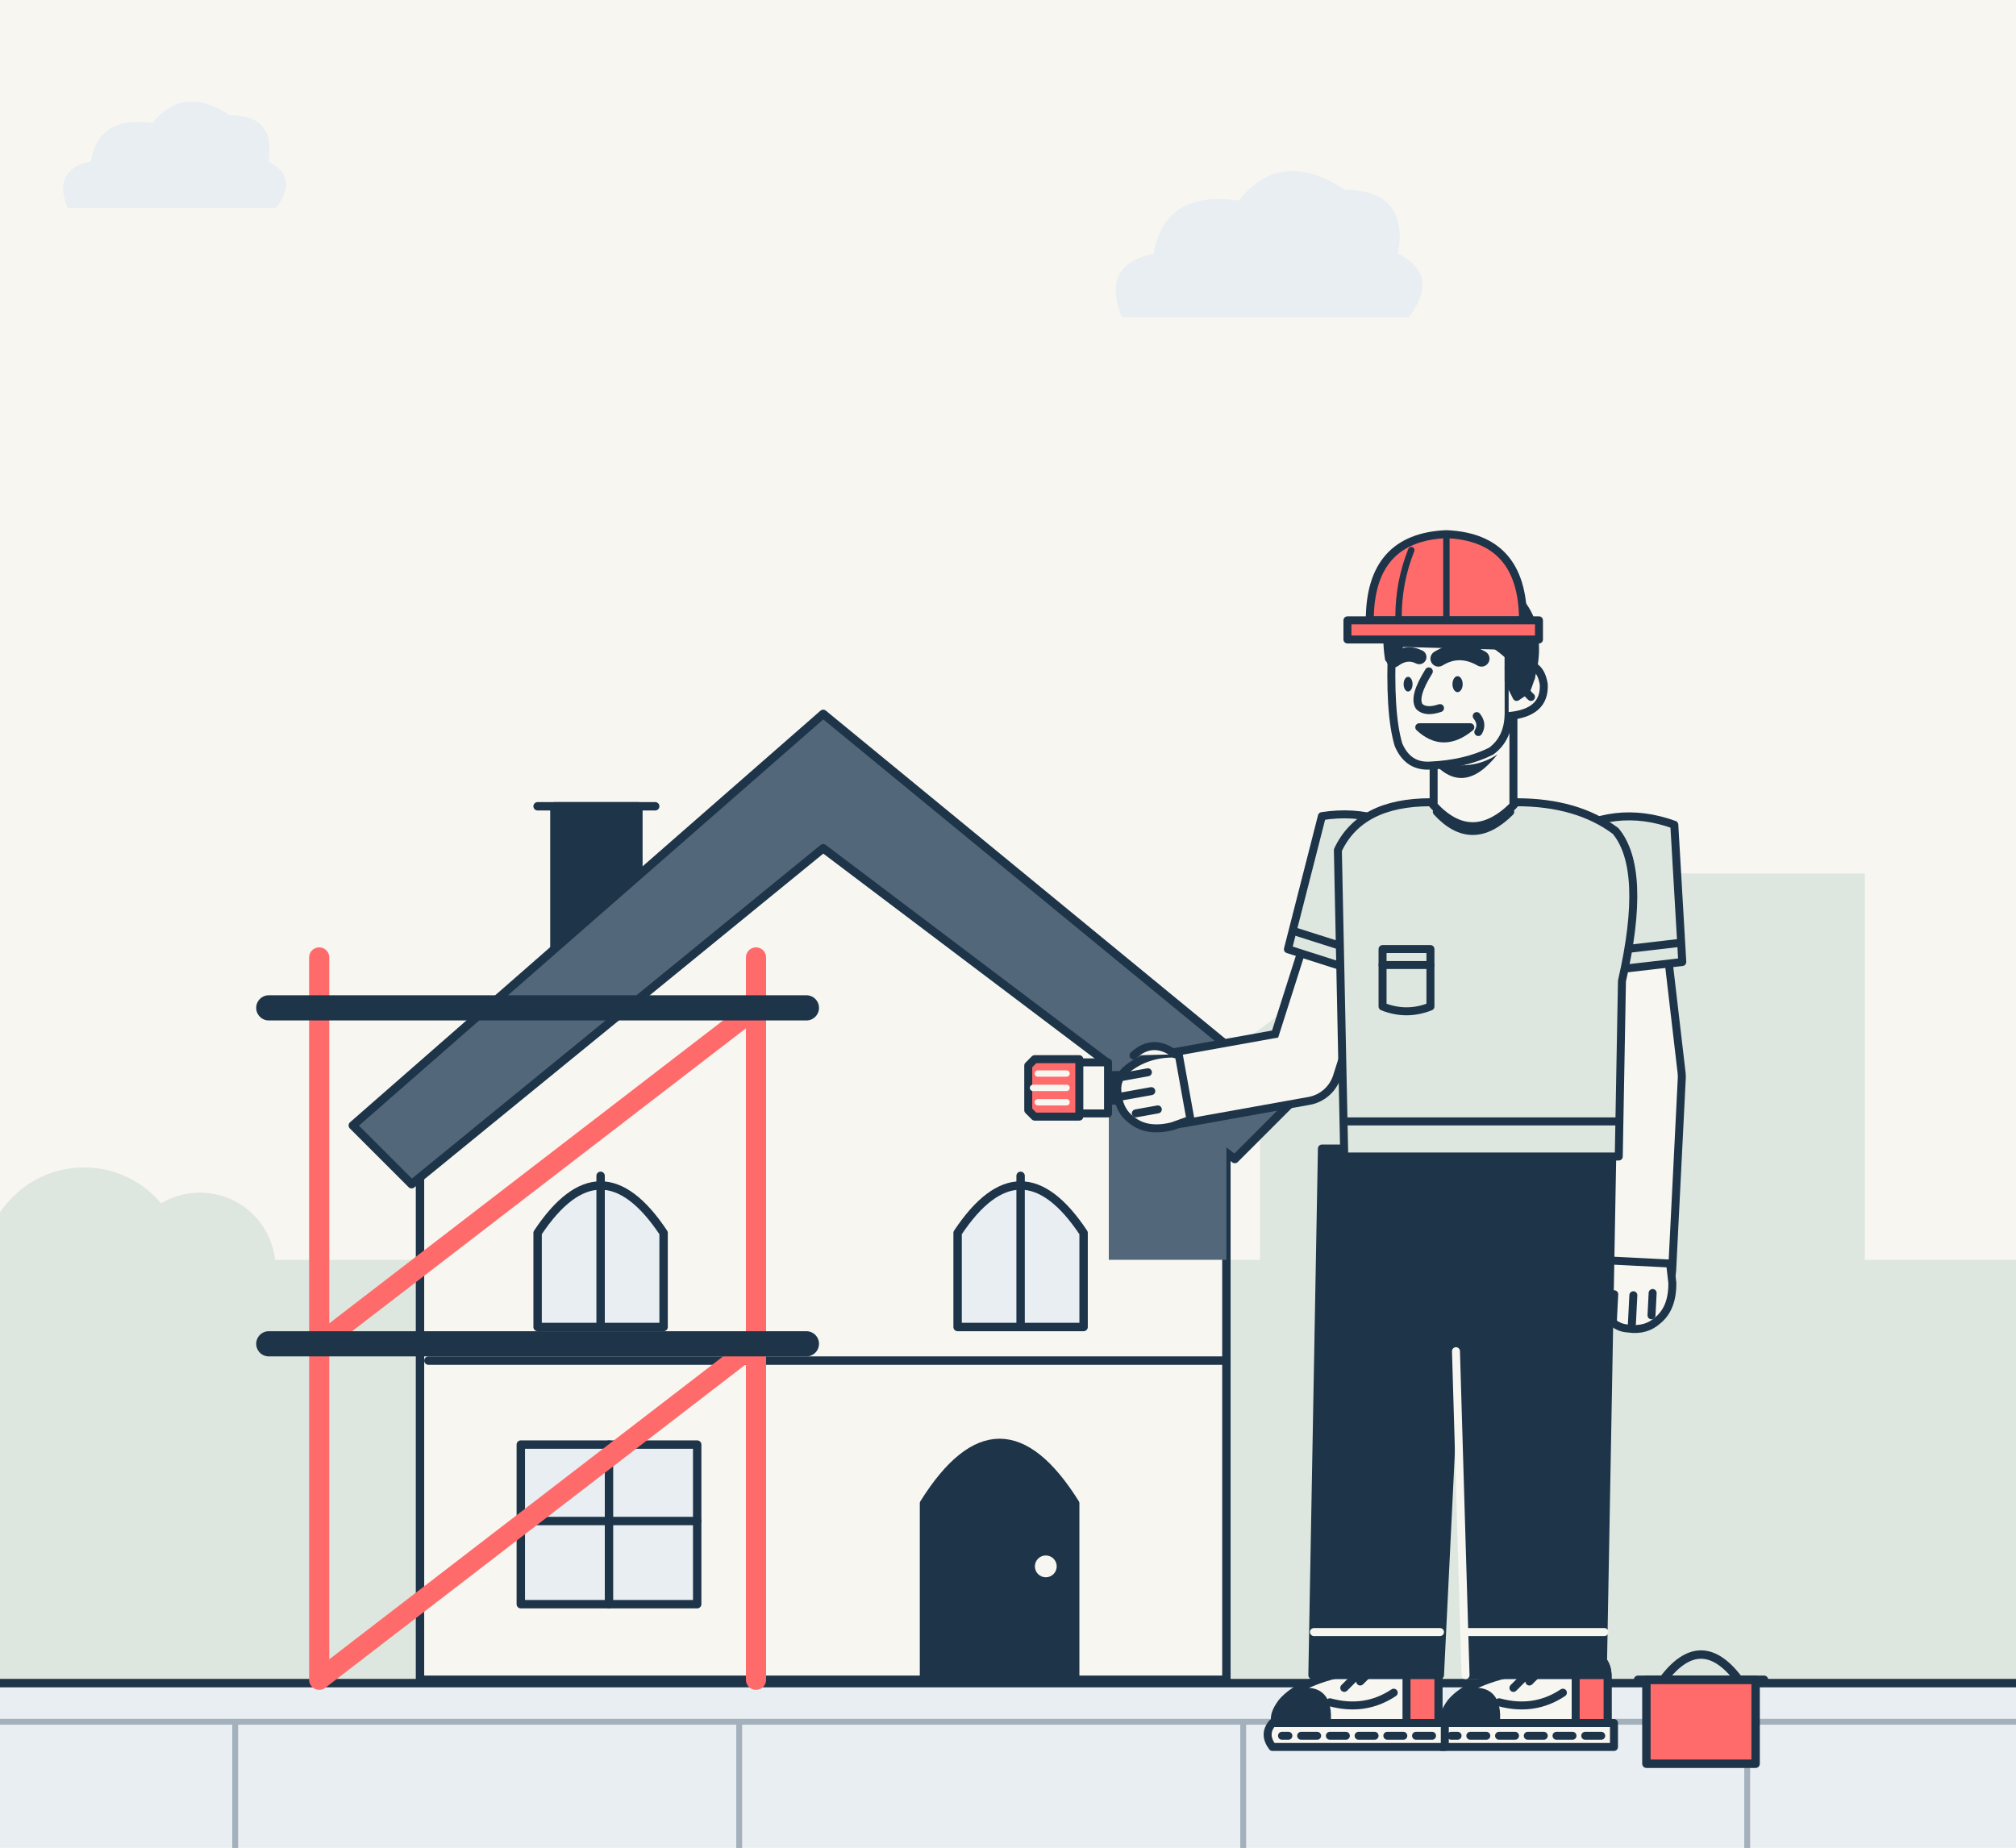
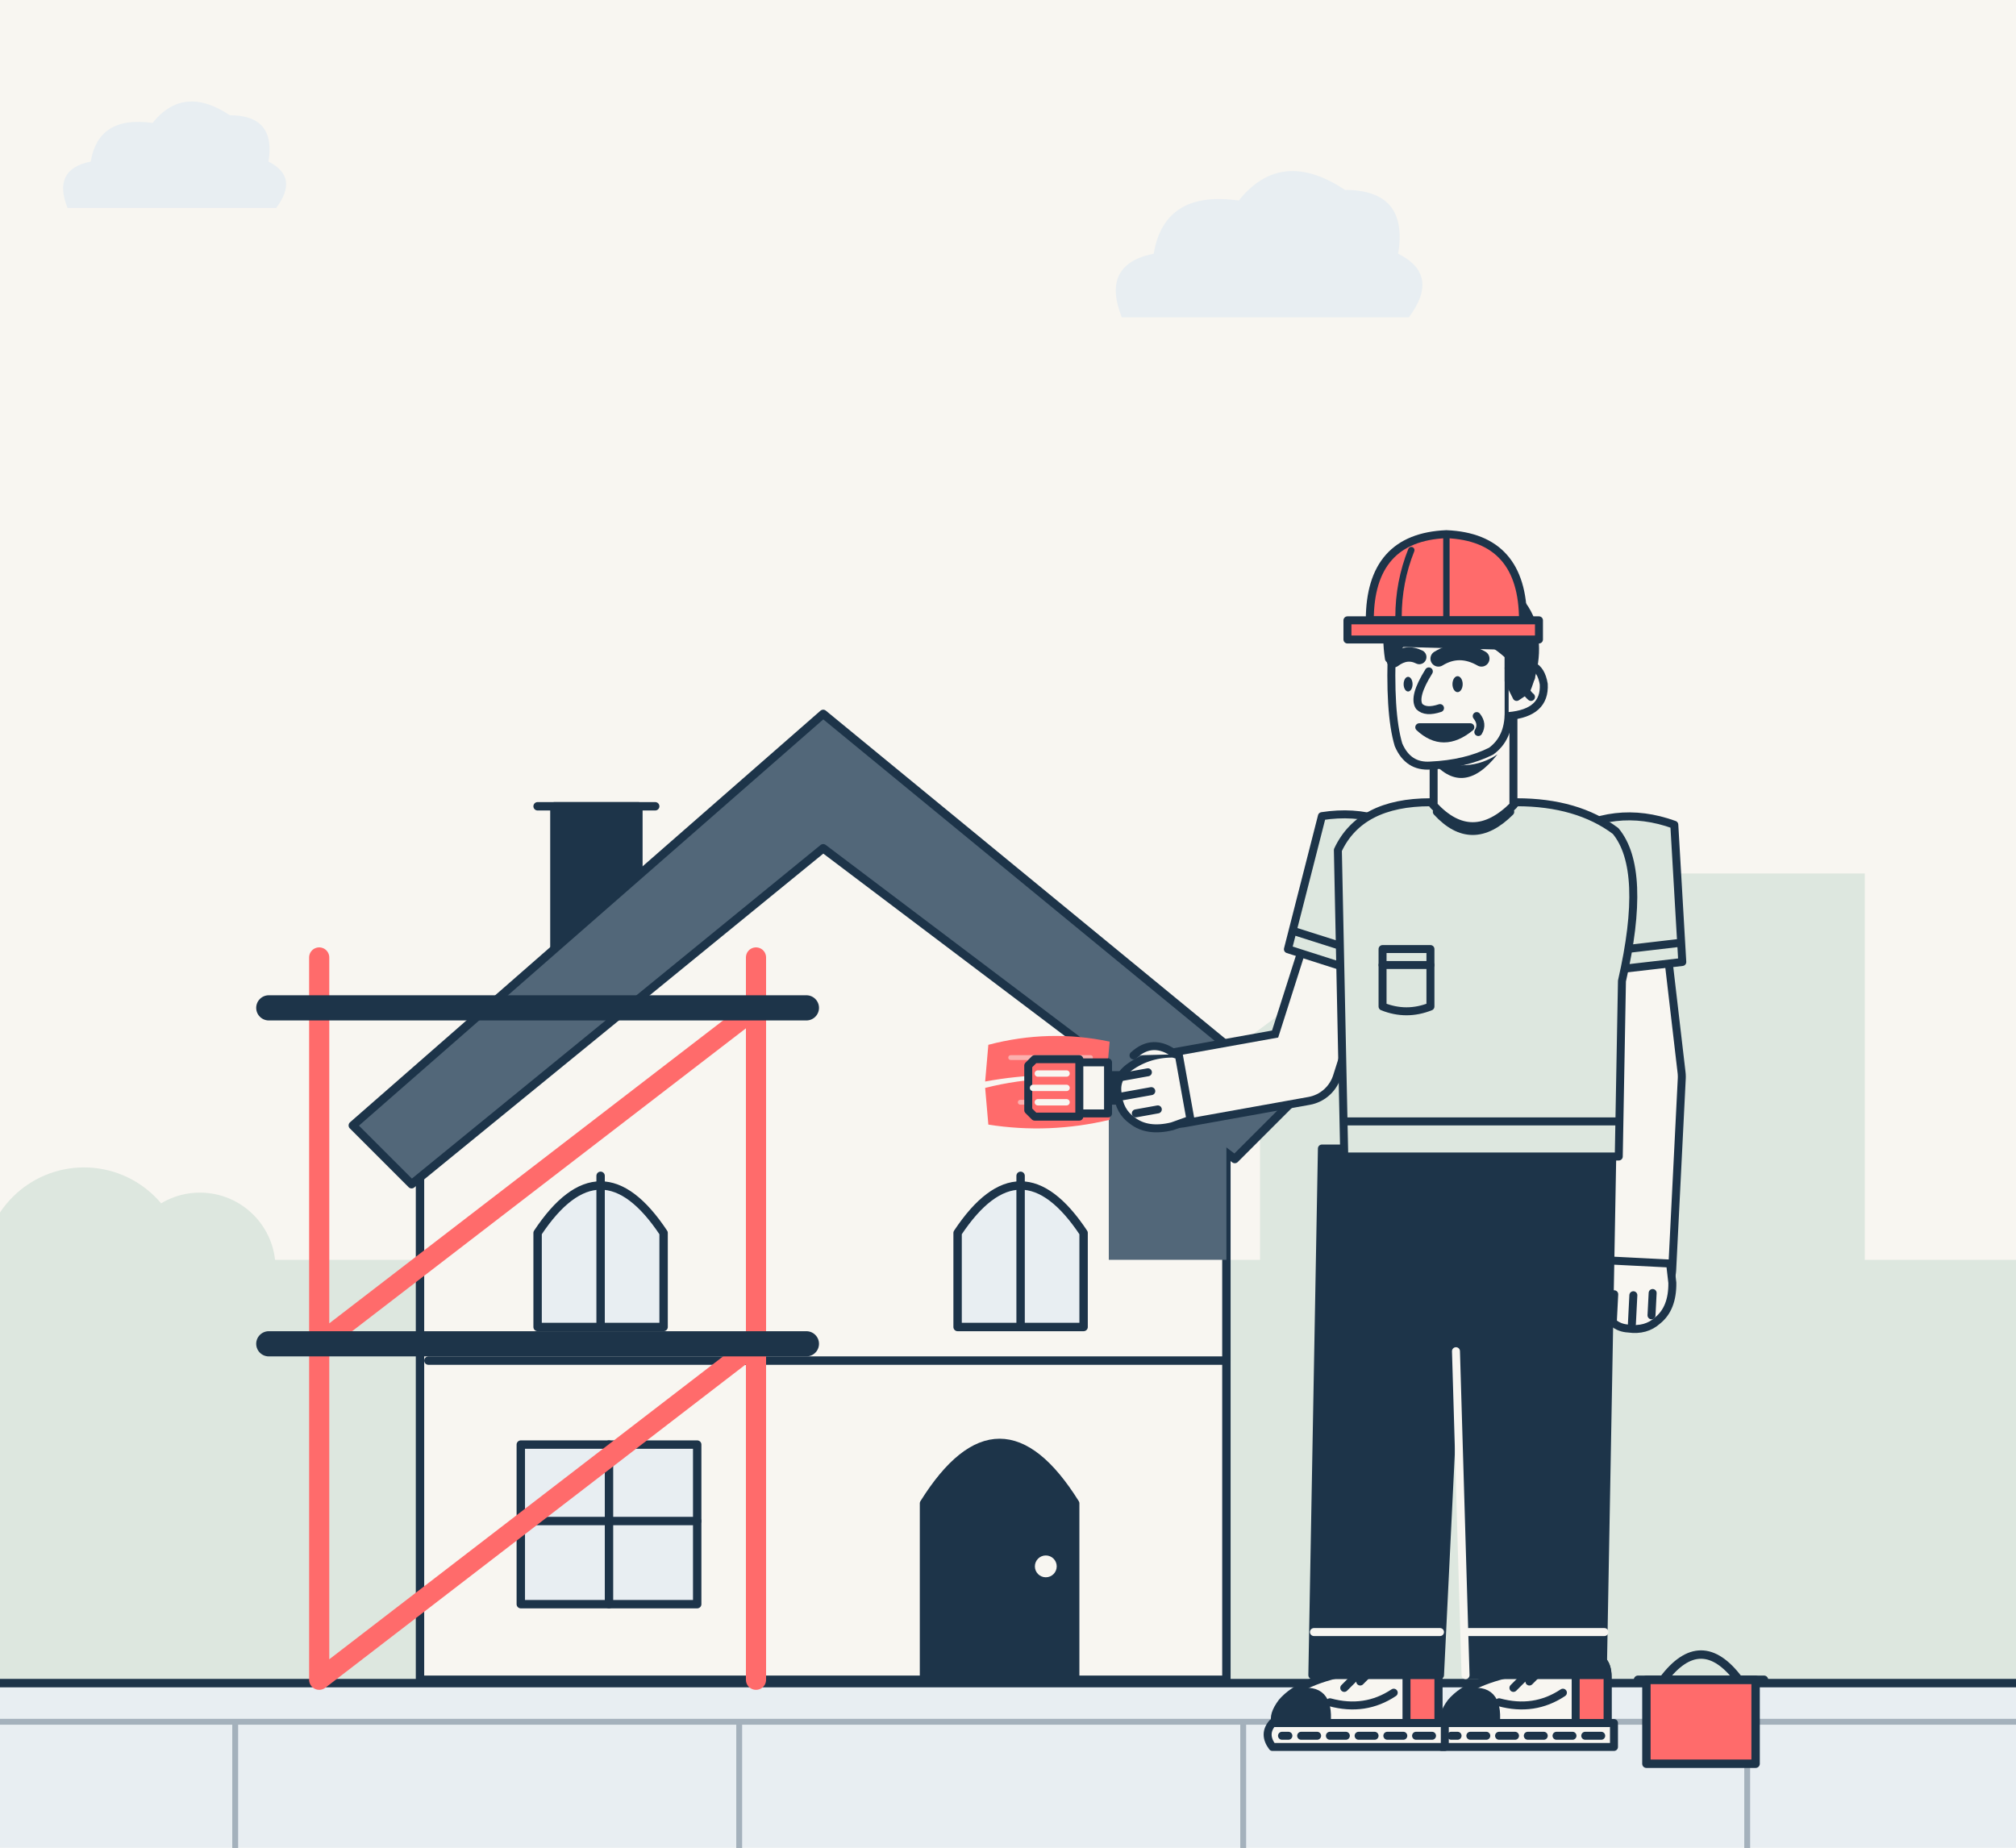
<svg xmlns="http://www.w3.org/2000/svg" class="people-scene" aria-hidden="true" focusable="false" viewBox="0 0 240 220" width="240" height="220" fill="none">
  <g stroke="#1D3449" stroke-width="1" stroke-linejoin="round" stroke-linecap="round">
    <rect width="240" height="220" fill="#F8F6F1" stroke="none" />
    <path d="M0 150H240V201H0ZM-2 151A12 12 0 0 1 22 151ZM14.8 151A9 9 0 0 1 32.8 151ZM150 151V124H180V151ZM148 124L165 111.4L182 124ZM171 118v-8h5v12ZM196 151V104H222V151Z" fill="#DDE7DF" stroke="none" />
    <path d="M0 200H240V220H0Z" fill="#E8EEF2" stroke="none" />
    <path d="M0 200.4H240" />
    <path d="M0 205H240M28 205V220M88 205V220M148 205V220M208 205V220" stroke="#526779" stroke-width=".7" opacity=".45" />
    <g>
      <path transform="translate(150 34) scale(0.6325)" d="M-26 6Q-30-4-20-6Q-18-18-4-16Q4-26 16-18Q28-18 26-6Q34-2 28 6Z" fill="#E8EEF2" stroke="none" />
    </g>
    <g>
      <path transform="translate(20 22) scale(0.46)" d="M-26 6Q-30-4-20-6Q-18-18-4-16Q4-26 16-18Q28-18 26-6Q34-2 28 6Z" fill="#E8EEF2" stroke="none" />
    </g>
    <path d="M66 118V96h10v14Z" fill="#1D3449" />
    <path d="M64 96h14" />
    <path d="M50 130L98 94 146 128V200H50Z" fill="#F8F6F1" />
    <path d="M42 134L98 85 154 131 147 138 98 101 49 141Z" fill="#526779" />
    <path d="M132 126h14v24h-14Z" fill="#526779" stroke="none" />
    <path d="M51 162H146" />
    <path d="M64 158V146.8Q71.5 135.5 79 146.8V158Z" fill="#E8EEF2" />
    <path d="M71.5 140V158" />
    <path d="M114 158V146.8Q121.5 135.5 129 146.8V158Z" fill="#E8EEF2" />
    <path d="M121.5 140V158" />
    <path d="M62 172h21V191H62Z" fill="#E8EEF2" />
    <path d="M72.5 172V191M62 181.1H83" />
    <path d="M110 200V179Q119 164.6 128 179V200Z" fill="#1D3449" />
    <circle cx="124.5" cy="186.5" r="1.3" fill="#F8F6F1" stroke="none" />
    <g stroke="#FF6B6B" stroke-width="2.4">
      <path d="M38 200V114M90 200V114M38 200L90 160M38 160L90 120" />
    </g>
    <path d="M32 160H96M32 120H96" stroke-width="3" />
    <path d="M196 210v-10h13v10Z" fill="#FF6B6B" />
    <path d="M195 200h15M198 200q4.5-6 9 0" />
    <g class="af-person" transform="translate(172 208) scale(-0.19 0.19)" stroke-width="5">
+       <g class="af-paint-mark" style="animation-delay:0s">
+         <path d="M210-442Q248-450 286-440L288-417Q250-424 212-419ZM208-416Q248-423 288-413L286-390Q248-384 210-393Z" fill="#FF6B6B" stroke="none" />
+         <path d="M222-432H272M218-404H266" stroke="#F8F6F1" stroke-width="3" opacity=".5" />
+       </g>
      <path d="M-112 -540L-126 -420L-120 -300" stroke="#1D3449" stroke-width="50" />
      <path d="M-112 -540L-126 -420L-120 -300" stroke="#F8F6F1" stroke-width="40" />
      <g transform="translate(-120 -300) rotate(87.1)">
        <path d="M-4-21Q12-25 26-19Q38-14 38-3Q39 8 32 15Q24 24 8 23L-4 21Z" fill="#F8F6F1" />
        <path d="M17-13H33M17-1H35M15 11H29" />
        <path d="M-2-21Q10-34 24-25" fill="#F8F6F1" />
      </g>
      <path d="M-148.8 -491.9L-87.2 -484.8L-72.3 -569.6Q-106 -591.6 -143.8 -577.9Z" fill="#DDE7DF" />
      <path d="M-147.4 -503.9L-85.8 -496.7" />
      <path d="M-106 0V-15H2Q8-8 2 0Z" fill="#F8F6F1" />
      <path d="M-98-7H-4" stroke-dasharray="10 8" />
      <path d="M-102-15V-44Q-102-58 -88-58H-64L-50-48Q-16-42 -4-28Q2-20 0-15Z" fill="#F8F6F1" />
      <path d="M-32-15Q-34-38 -14-34Q0-26 0-15Z" fill="#1D3449" />
      <path d="M-102-44Q-102-58 -88-58H-82V-15H-102Z" fill="#FF6B6B" />
      <path d="M-62-50l9 9M-52-46l9 9M-74-34Q-56-22 -34-28" />
      <path d="M0 0V-15H108Q114-8 108 0Z" fill="#F8F6F1" />
      <path d="M8-7H102" stroke-dasharray="10 8" />
      <path d="M4-15V-44Q4-58 18-58H42L56-48Q90-42 102-28Q108-20 106-15Z" fill="#F8F6F1" />
      <path d="M74-15Q72-38 92-34Q106-26 106-15Z" fill="#1D3449" />
      <path d="M4-44Q4-58 18-58H24V-15H4Z" fill="#FF6B6B" />
      <path d="M44-50l9 9M54-46l9 9M32-34Q50-22 72-28" />
      <g transform="translate(1113 -1020) scale(-1 1)">
        <path d="M1036 645H1218L1212 975H1128L1120 770L1110 975H1030Z" fill="#1D3449" />
        <path d="M1120 772L1126 975M1213 948H1128M1110 948H1031" stroke="#F8F6F1" stroke-width="5" />
      </g>
      <g class="af-arm" style="transform-origin:53px -540px;animation-name:af-paint;animation-duration:14s;animation-delay:0s">
        <path d="M53 -540L89 -427L167 -413" stroke="#1D3449" stroke-width="50" />
        <path d="M53 -540L89 -427L167 -413" stroke="#F8F6F1" stroke-width="40" />
        <path d="M39.2 -481L98.3 -499.9L77 -583.3Q37.2 -589.5 8.4 -561.5Z" fill="#DDE7DF" />
        <path d="M35.6 -492.5L94.7 -511.3" />
        <g class="af-level" style="transform-origin:167px -413px;animation-name:af-paint-level;animation-duration:14s;animation-delay:0s">
          <g transform="translate(167 -413)">
            <path d="M8-8H46V8H8Z" fill="#1D3449" />
            <path d="M44-16H64V16H44Z" fill="#F8F6F1" />
            <path d="M62-18H90L94-14V14L90 18H62Z" fill="#FF6B6B" />
            <path d="M70-9H88M70 0H91M70 9H88" stroke="#F8F6F1" stroke-width="4" />
          </g>
        </g>
        <g transform="translate(167 -413) rotate(10.2)">
          <path d="M-4-21Q12-25 26-19Q38-14 38-3Q39 8 32 15Q24 24 8 23L-4 21Z" fill="#F8F6F1" />
          <path d="M17-13H33M17-1H35M15 11H29" />
          <path d="M-2-21Q10-34 24-25" fill="#F8F6F1" />
        </g>
      </g>
      <g transform="translate(1113 -1020) scale(-1 1)">
        <path d="M1104 428Q1060 428 1046 458L1050 650H1222L1224 540Q1240 470 1220 446Q1196 428 1158 428Q1130 452 1104 428Z" fill="#DDE7DF" />
        <path d="M1108 434Q1130 458 1154 434M1051 628H1222" />
        <path d="M1074 520H1104V556Q1089 562 1074 556Z" fill="#DDE7DF" />
        <path d="M1074 530H1104" />
      </g>
      <g transform="translate(1113 -1020) scale(-1 1)">
        <path d="M1106 398V430Q1130 456 1156 430V372" fill="#F8F6F1" />
      </g>
      <g transform="translate(1113 -1020) scale(-1 1)">
        <path d="M1104 401Q1124 426 1146 398Q1128 410 1104 401Z" fill="#1D3449" stroke="none" />
        <path d="M1080 328Q1078 372 1084 392Q1090 406 1104 405Q1126 404 1142 396Q1153 388 1153 372V330Z" fill="#F8F6F1" />
        <path d="M1153 344Q1172 336 1175 354Q1176 372 1153 374" fill="#F8F6F1" />
        <path d="M1167 350q-7 6 0 12" />
        <path d="M1081 339Q1089 333 1097 337" stroke-width="9" />
        <path d="M1109 338Q1122 330 1136 338" stroke-width="10" />
        <ellipse cx="1090" cy="354" rx="2.8" ry="4.6" fill="#1D3449" stroke="none" />
        <ellipse cx="1121" cy="354" rx="3.2" ry="5" fill="#1D3449" stroke="none" />
        <path d="M1103 346Q1093 362 1097 368Q1101 372 1110 369" />
        <path d="M1097 381Q1112 395 1129 381Z" fill="#1D3449" />
        <path d="M1133 374q4 5 1 10" />
        <path d="M1078 338Q1074 312 1086 300Q1104 286 1128 288Q1156 290 1166 312Q1174 334 1164 358L1158 362L1153 352V336Q1138 322 1118 320Q1104 320 1098 326L1092 320Q1086 328 1078 338Z" fill="#1D3449" />
        <path d="M1066 314Q1066 262 1114 260Q1162 262 1162 314Z" fill="#FF6B6B" />
        <path d="M1052 314H1172V326H1052Z" fill="#FF6B6B" />
        <path d="M1114 262V312M1092 270Q1084 290 1084 312" stroke-width="4" />
      </g>
    </g>
  </g>
</svg>
